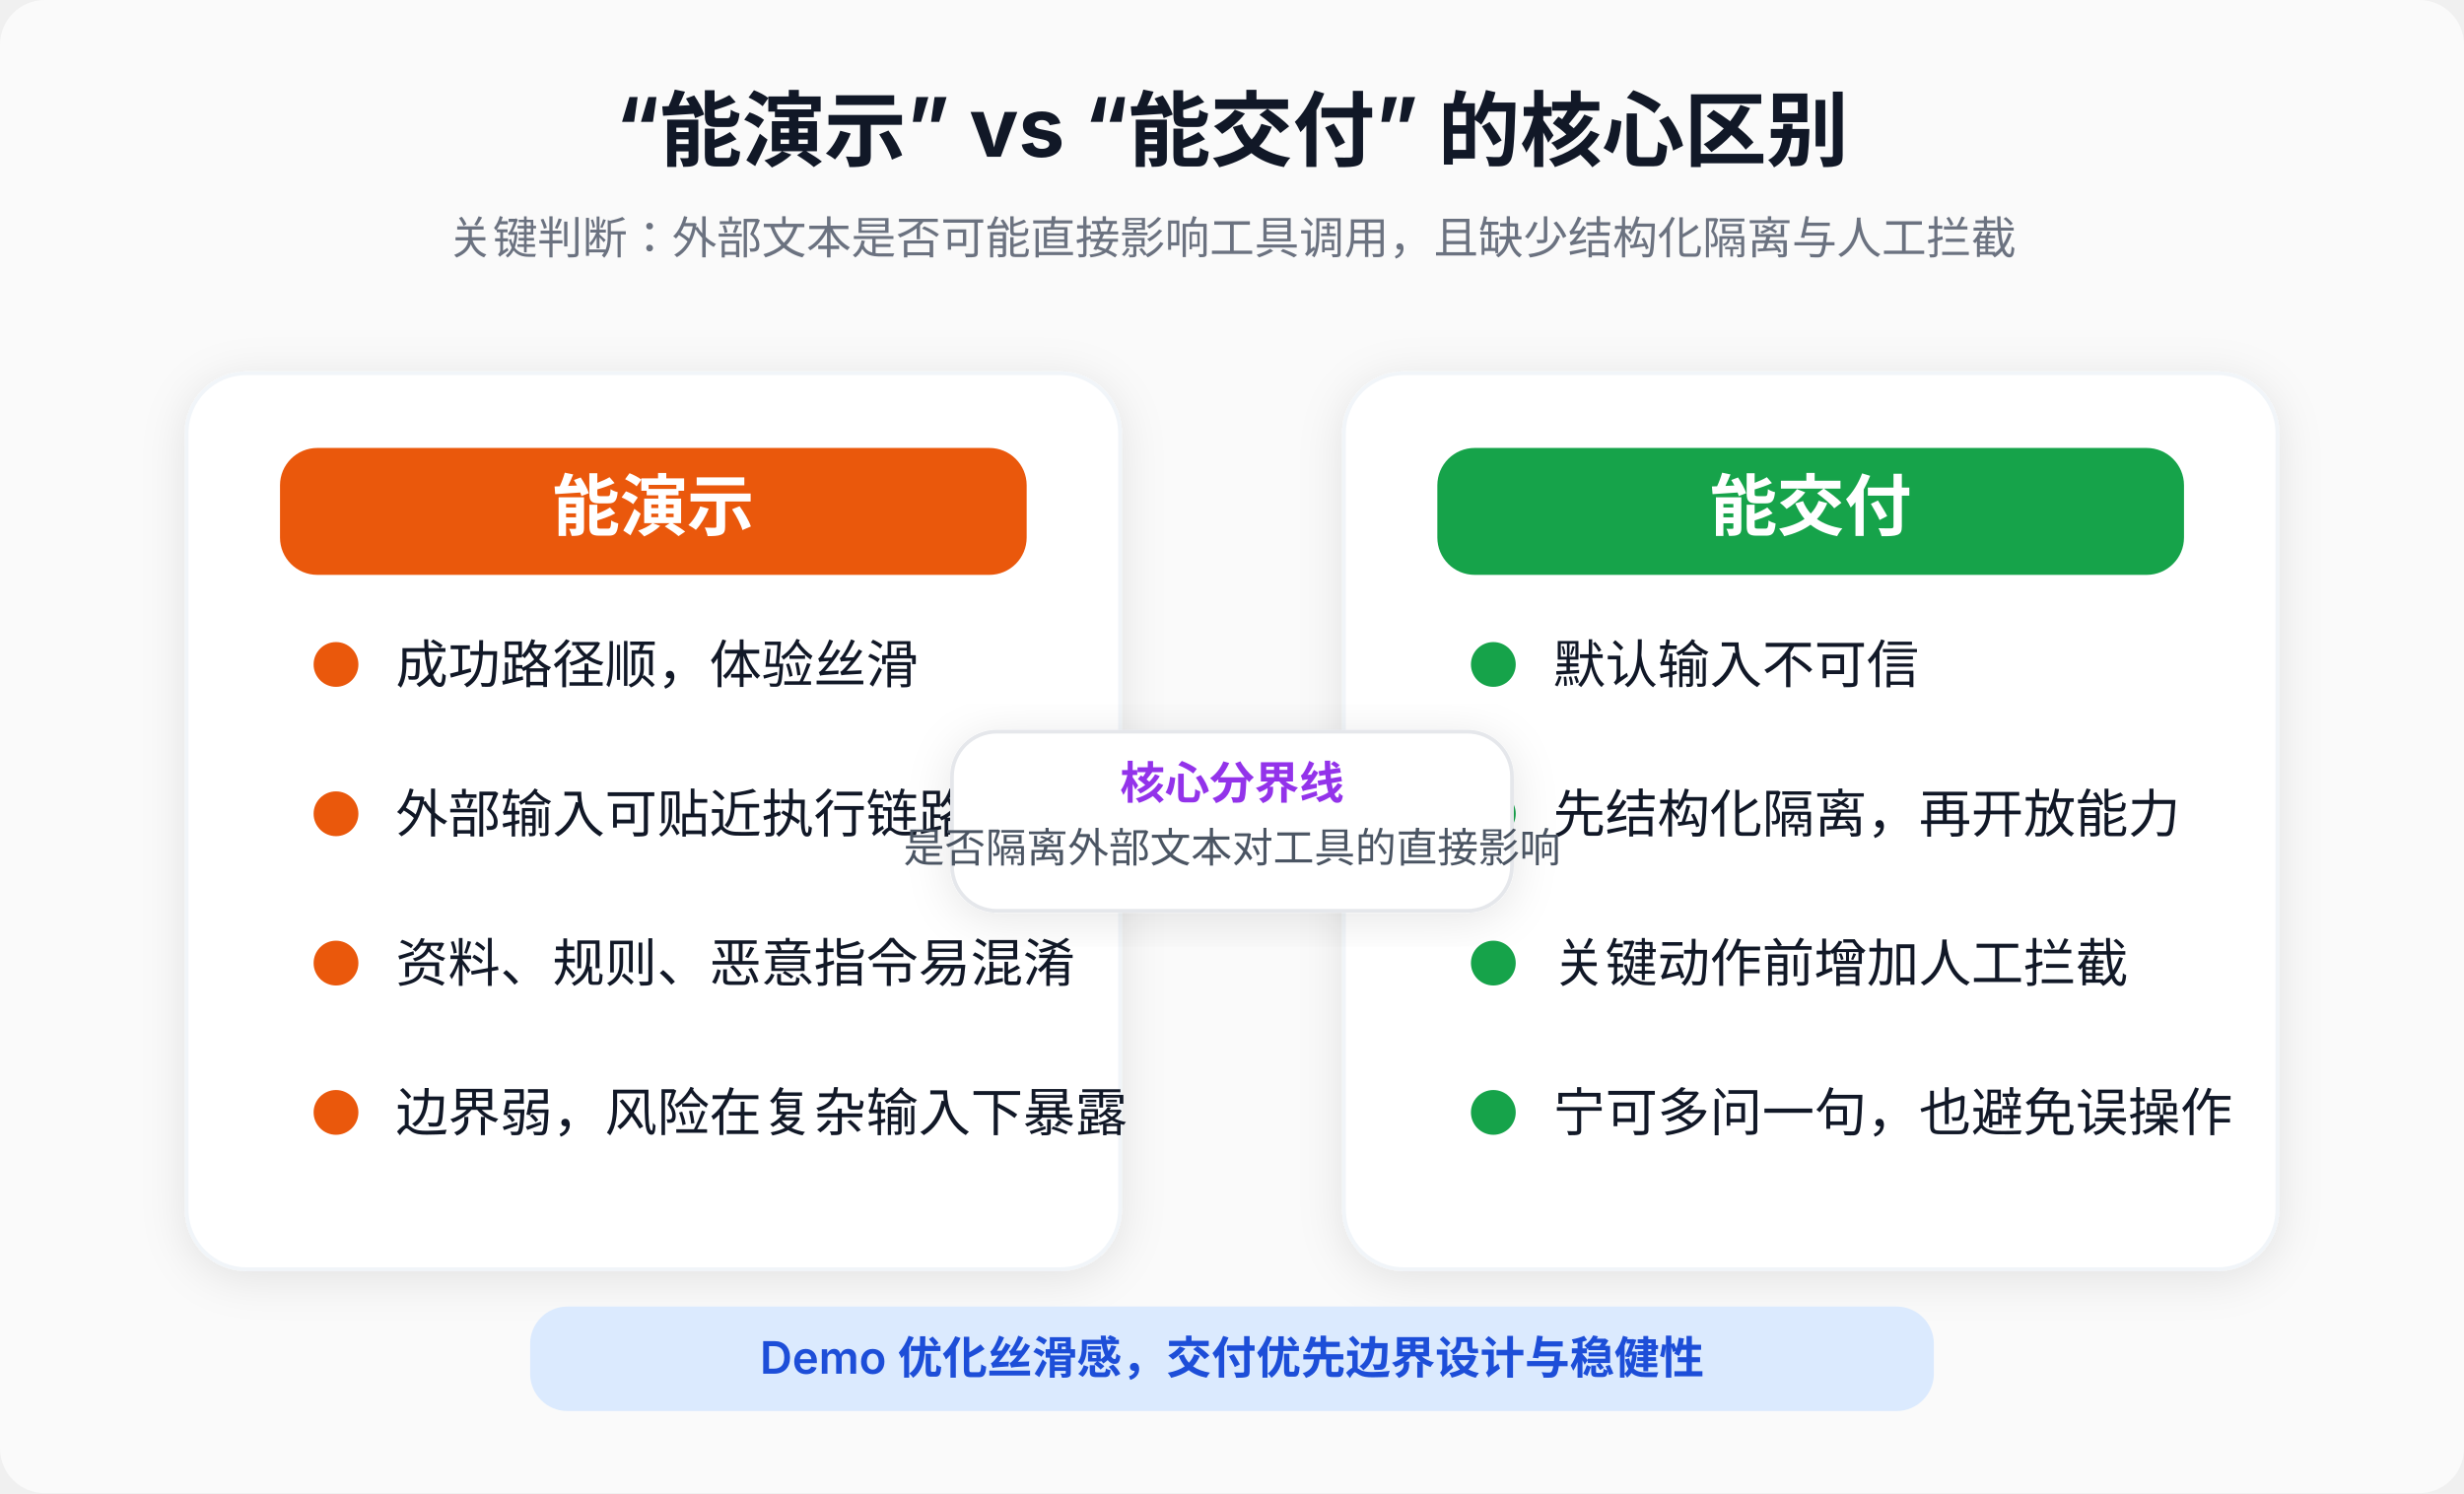
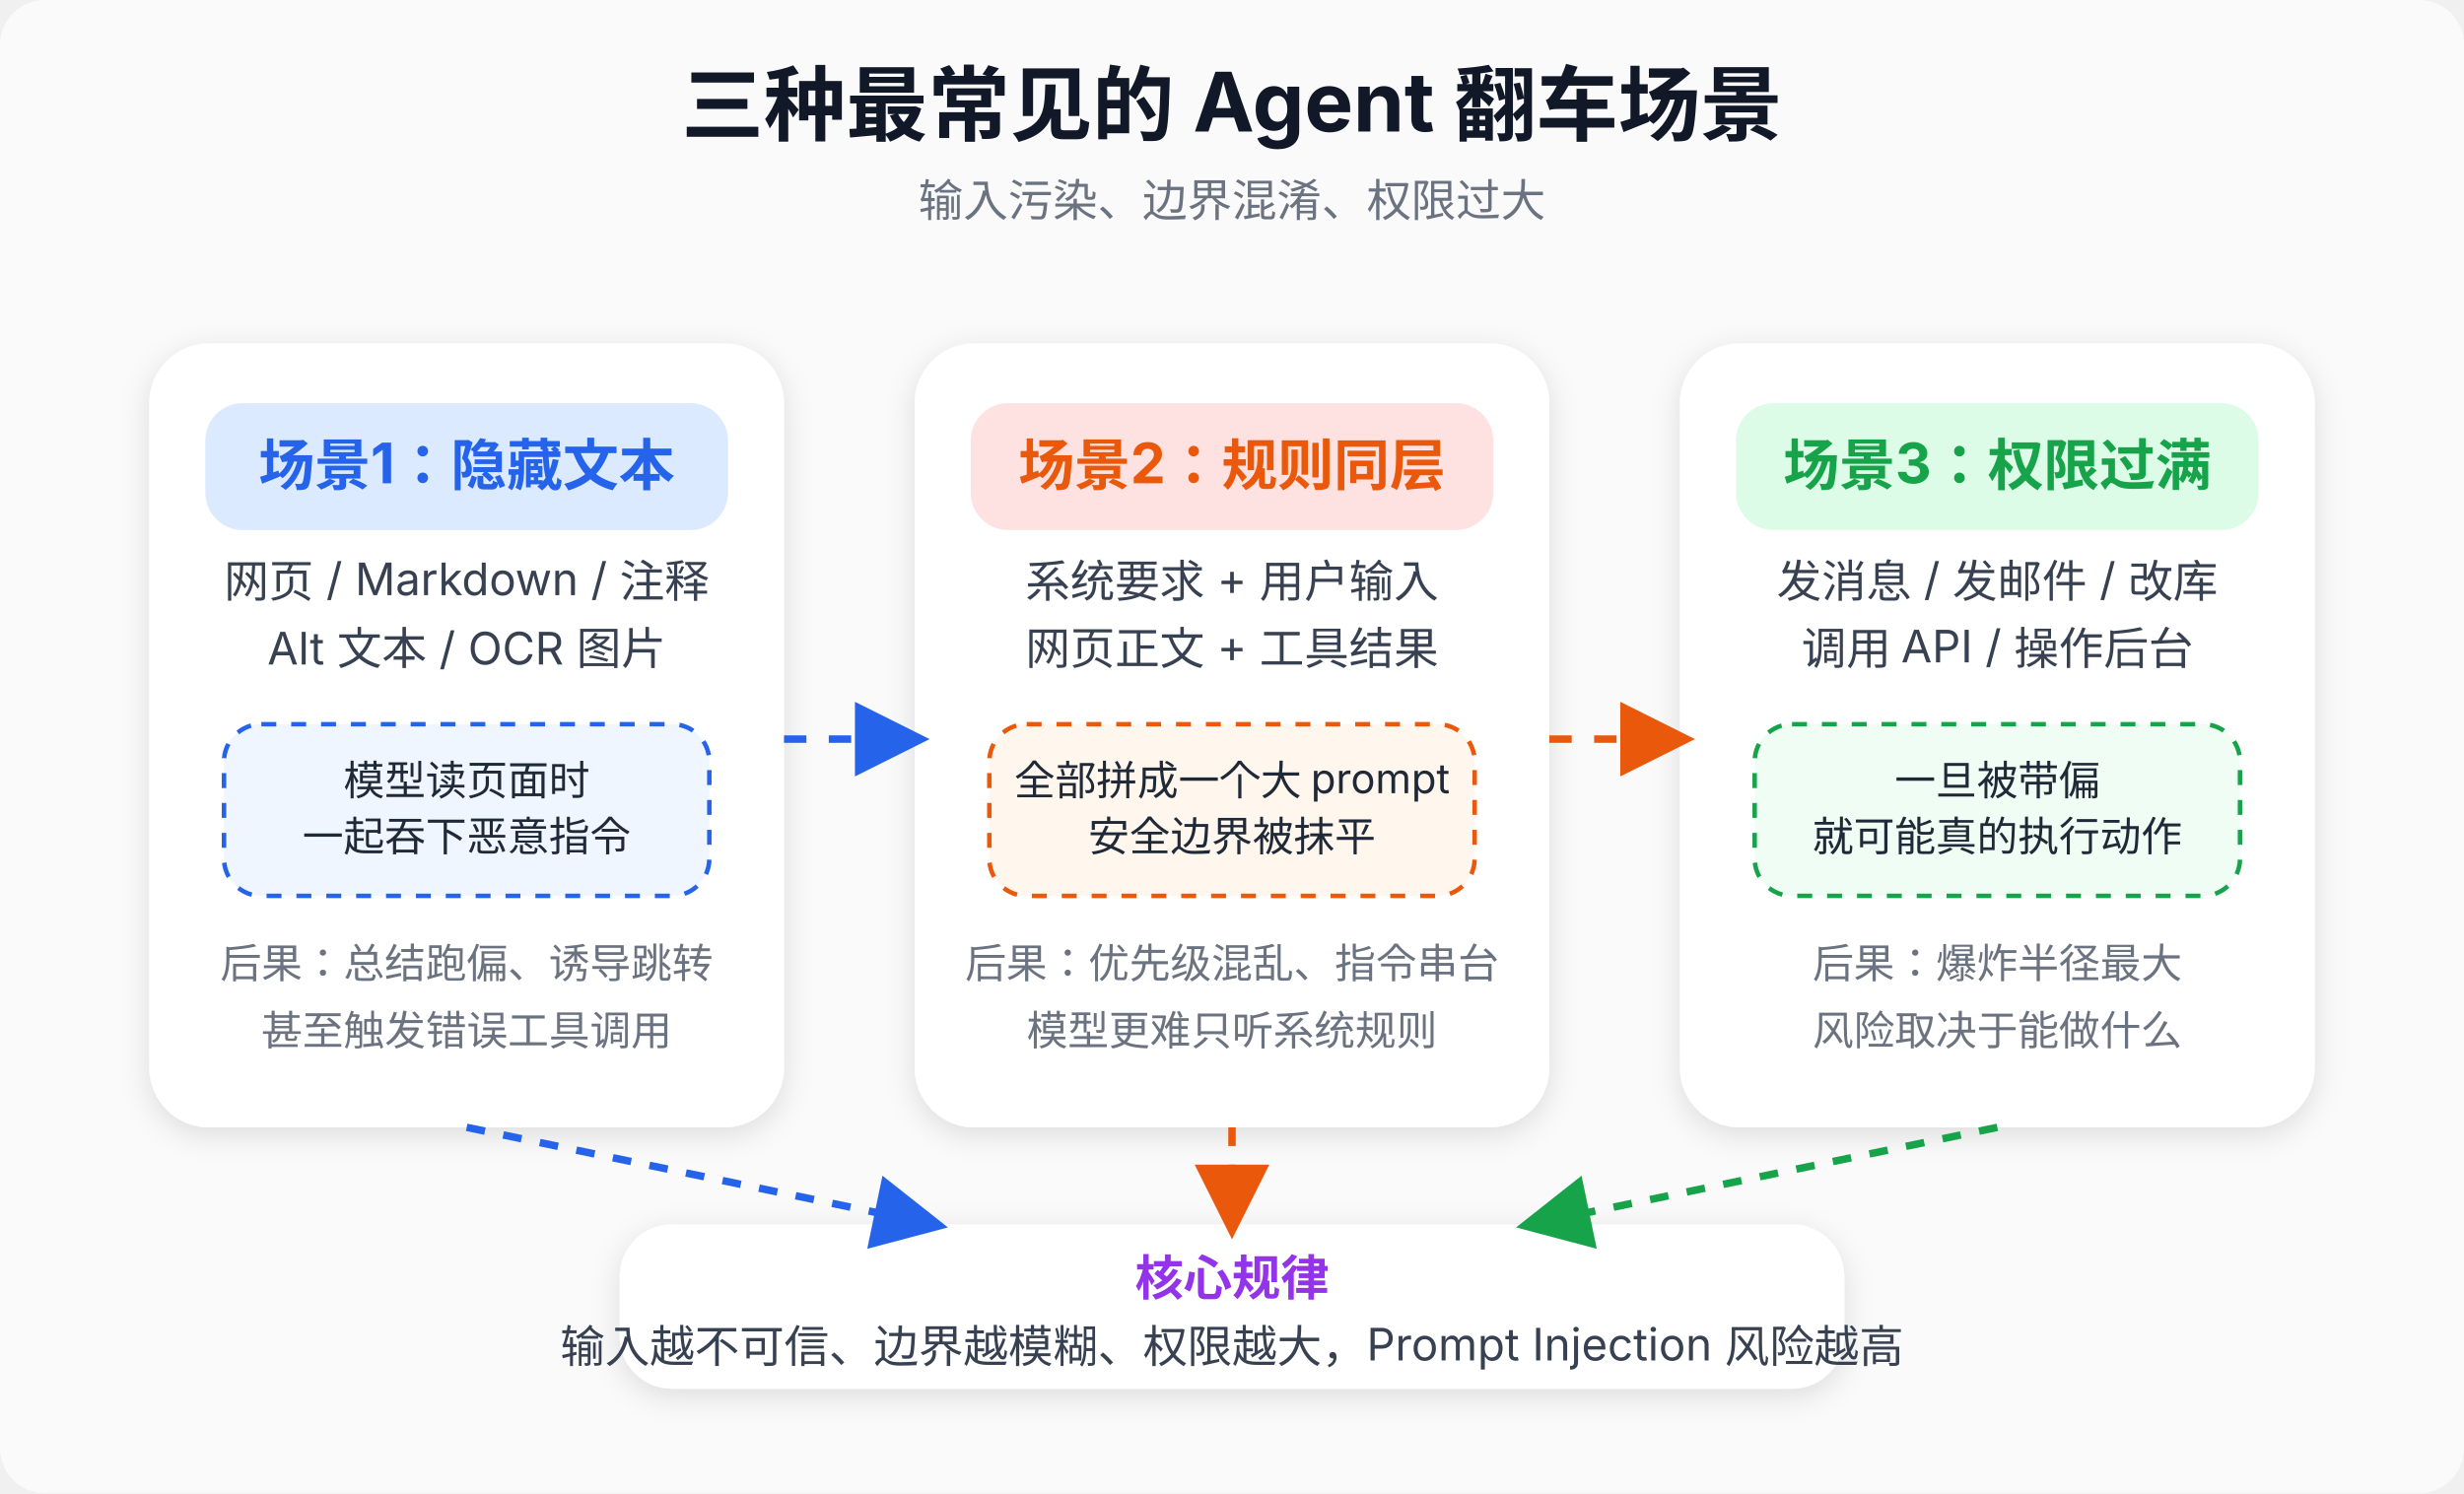
<svg xmlns="http://www.w3.org/2000/svg" viewBox="0 0 660 400" width="660" height="400">
  <rect x="0" y="0" width="660" height="400" rx="12" fill="#FAFAFA" />
  <defs>
    <filter id="shadow" x="-20%" y="-20%" width="140%" height="140%">
-       <feDropShadow dx="0" dy="2" stdDeviation="6" flood-color="#000000" flood-opacity="0.10" />
+       <feDropShadow dx="0" dy="2" stdDeviation="4" flood-color="#000000" flood-opacity="0.12" />
    </filter>
+     <marker id="arrowBlue" markerWidth="10" markerHeight="10" refX="8" refY="5" orient="auto">
+       <path d="M0,0 L10,5 L0,10 Z" fill="#2563EB" />
+     </marker>
+     <marker id="arrowOrange" markerWidth="10" markerHeight="10" refX="8" refY="5" orient="auto">
+       <path d="M0,0 L10,5 L0,10 Z" fill="#EA580C" />
+     </marker>
+     <marker id="arrowGreen" markerWidth="10" markerHeight="10" refX="8" refY="5" orient="auto">
+       <path d="M0,0 L10,5 L0,10 Z" fill="#16A34A" />
+     </marker>
  </defs>
-   <text x="330" y="42" text-anchor="middle" font-family="-apple-system, 'Segoe UI', sans-serif" font-size="22" font-weight="700" fill="#111827">“能演示” vs “能交付” 的核心区别</text>
-   <text x="330" y="68" text-anchor="middle" font-family="-apple-system, 'Segoe UI', sans-serif" font-size="12" fill="#6B7280">关键判断：外部文本是否可能直接影响工具调用，且缺少结构化隔离与人工拦截</text>
-   <rect x="50" y="100" width="250" height="240" rx="16" fill="#FFFFFF" filter="url(#shadow)" stroke="#F1F5F9" />
-   <rect x="360" y="100" width="250" height="240" rx="16" fill="#FFFFFF" filter="url(#shadow)" stroke="#F1F5F9" />
-   <rect x="75" y="120" width="200" height="34" rx="10" fill="#EA580C" />
-   <text x="175" y="142" text-anchor="middle" font-family="-apple-system, 'Segoe UI', sans-serif" font-size="18" font-weight="700" fill="#FFFFFF">能演示</text>
-   <rect x="385" y="120" width="200" height="34" rx="10" fill="#16A34A" />
-   <text x="485" y="142" text-anchor="middle" font-family="-apple-system, 'Segoe UI', sans-serif" font-size="18" font-weight="700" fill="#FFFFFF">能交付</text>
-   <circle cx="90" cy="178" r="6" fill="#EA580C" />
-   <text x="106" y="183" font-family="-apple-system, 'Segoe UI', sans-serif" font-size="14" fill="#111827">成功路径顺，体验丝滑</text>
-   <circle cx="90" cy="218" r="6" fill="#EA580C" />
-   <text x="106" y="223" font-family="-apple-system, 'Segoe UI', sans-serif" font-size="14" fill="#111827">外部输入可贴近执行链路</text>
-   <circle cx="90" cy="258" r="6" fill="#EA580C" />
-   <text x="106" y="263" font-family="-apple-system, 'Segoe UI', sans-serif" font-size="14" fill="#111827">资料、规则、恶意指令易混淆</text>
-   <circle cx="90" cy="298" r="6" fill="#EA580C" />
-   <text x="106" y="303" font-family="-apple-system, 'Segoe UI', sans-serif" font-size="14" fill="#111827">边界弱，风险在复杂输入下暴露</text>
-   <circle cx="400" cy="178" r="6" fill="#16A34A" />
-   <text x="416" y="183" font-family="-apple-system, 'Segoe UI', sans-serif" font-size="14" fill="#111827">默认输入不可信</text>
-   <circle cx="400" cy="218" r="6" fill="#16A34A" />
-   <text x="416" y="223" font-family="-apple-system, 'Segoe UI', sans-serif" font-size="14" fill="#111827">先结构化隔离，再开放能力</text>
-   <circle cx="400" cy="258" r="6" fill="#16A34A" />
-   <text x="416" y="263" font-family="-apple-system, 'Segoe UI', sans-serif" font-size="14" fill="#111827">关键动作前增加人工拦截</text>
-   <circle cx="400" cy="298" r="6" fill="#16A34A" />
-   <text x="416" y="303" font-family="-apple-system, 'Segoe UI', sans-serif" font-size="14" fill="#111827">宁可多问一句，也避免误操作</text>
-   <line x1="300" y1="220" x2="360" y2="220" stroke="#9333EA" stroke-width="2" stroke-dasharray="6 6" />
-   <polygon points="360,220 350,214 350,226" fill="#9333EA" />
-   <rect x="255" y="196" width="150" height="48" rx="12" fill="#FFFFFF" stroke="#E5E7EB" filter="url(#shadow)" />
-   <text x="330" y="214" text-anchor="middle" font-family="-apple-system, 'Segoe UI', sans-serif" font-size="12" font-weight="600" fill="#9333EA">核心分界线</text>
-   <text x="330" y="231" text-anchor="middle" font-family="-apple-system, 'Segoe UI', sans-serif" font-size="11" fill="#4B5563">是否隔离外部文本对工具的直接影响</text>
-   <rect x="142" y="350" width="376" height="28" rx="10" fill="#DBEAFE" />
-   <text x="330" y="368" text-anchor="middle" font-family="-apple-system, 'Segoe UI', sans-serif" font-size="12" font-weight="600" fill="#1D4ED8">Demo 优化丝滑感，交付优先边界设计与稳健性</text>
+   <text x="330" y="36" text-anchor="middle" font-family="-apple-system, 'Segoe UI', sans-serif" font-size="22" font-weight="700" fill="#111827">三种最常见的 Agent 翻车场景</text>
+   <text x="330" y="58" text-anchor="middle" font-family="-apple-system, 'Segoe UI', sans-serif" font-size="12" fill="#6B7280">输入污染、边界混淆、权限过大</text>
+   <rect x="40" y="92" width="170" height="210" rx="16" fill="#FFFFFF" filter="url(#shadow)" />
+   <rect x="55" y="108" width="140" height="34" rx="10" fill="#DBEAFE" />
+   <text x="125" y="130" text-anchor="middle" font-family="-apple-system, 'Segoe UI', sans-serif" font-size="15" font-weight="700" fill="#2563EB">场景1：隐藏文本</text>
+   <text x="125" y="160" text-anchor="middle" font-family="-apple-system, 'Segoe UI', sans-serif" font-size="12" fill="#374151">网页 / Markdown / 注释</text>
+   <text x="125" y="178" text-anchor="middle" font-family="-apple-system, 'Segoe UI', sans-serif" font-size="12" fill="#374151">Alt 文本 / OCR 图片</text>
+   <rect x="60" y="194" width="130" height="46" rx="10" fill="#EFF6FF" stroke="#2563EB" stroke-width="1.2" stroke-dasharray="4 4" />
+   <text x="125" y="213" text-anchor="middle" font-family="-apple-system, 'Segoe UI', sans-serif" font-size="11" fill="#1F2937">模型读页面时</text>
+   <text x="125" y="228" text-anchor="middle" font-family="-apple-system, 'Segoe UI', sans-serif" font-size="11" fill="#1F2937">一起吞下恶意指令</text>
+   <text x="125" y="262" text-anchor="middle" font-family="-apple-system, 'Segoe UI', sans-serif" font-size="11" fill="#6B7280">后果：总结跑偏、诱导跳转</text>
+   <text x="125" y="280" text-anchor="middle" font-family="-apple-system, 'Segoe UI', sans-serif" font-size="11" fill="#6B7280">甚至触发错误工具调用</text>
+   <rect x="245" y="92" width="170" height="210" rx="16" fill="#FFFFFF" filter="url(#shadow)" />
+   <rect x="260" y="108" width="140" height="34" rx="10" fill="#FEE2E2" />
+   <text x="330" y="130" text-anchor="middle" font-family="-apple-system, 'Segoe UI', sans-serif" font-size="15" font-weight="700" fill="#EA580C">场景2：规则同层</text>
+   <text x="330" y="160" text-anchor="middle" font-family="-apple-system, 'Segoe UI', sans-serif" font-size="12" fill="#374151">系统要求 + 用户输入</text>
+   <text x="330" y="178" text-anchor="middle" font-family="-apple-system, 'Segoe UI', sans-serif" font-size="12" fill="#374151">网页正文 + 工具结果</text>
+   <rect x="265" y="194" width="130" height="46" rx="10" fill="#FFF7ED" stroke="#EA580C" stroke-width="1.2" stroke-dasharray="4 4" />
+   <text x="330" y="213" text-anchor="middle" font-family="-apple-system, 'Segoe UI', sans-serif" font-size="11" fill="#1F2937">全部拼成一个大 prompt</text>
+   <text x="330" y="228" text-anchor="middle" font-family="-apple-system, 'Segoe UI', sans-serif" font-size="11" fill="#1F2937">安全边界被抹平</text>
+   <text x="330" y="262" text-anchor="middle" font-family="-apple-system, 'Segoe UI', sans-serif" font-size="11" fill="#6B7280">后果：优先级混乱、指令串台</text>
+   <text x="330" y="280" text-anchor="middle" font-family="-apple-system, 'Segoe UI', sans-serif" font-size="11" fill="#6B7280">模型更难只听系统规则</text>
+   <rect x="450" y="92" width="170" height="210" rx="16" fill="#FFFFFF" filter="url(#shadow)" />
+   <rect x="465" y="108" width="140" height="34" rx="10" fill="#DCFCE7" />
+   <text x="535" y="130" text-anchor="middle" font-family="-apple-system, 'Segoe UI', sans-serif" font-size="15" font-weight="700" fill="#16A34A">场景3：权限过满</text>
+   <text x="535" y="160" text-anchor="middle" font-family="-apple-system, 'Segoe UI', sans-serif" font-size="12" fill="#374151">发消息 / 发邮件 / 改库</text>
+   <text x="535" y="178" text-anchor="middle" font-family="-apple-system, 'Segoe UI', sans-serif" font-size="12" fill="#374151">调用 API / 操作后台</text>
+   <rect x="470" y="194" width="130" height="46" rx="10" fill="#F0FDF4" stroke="#16A34A" stroke-width="1.2" stroke-dasharray="4 4" />
+   <text x="535" y="213" text-anchor="middle" font-family="-apple-system, 'Segoe UI', sans-serif" font-size="11" fill="#1F2937">一旦被带偏</text>
+   <text x="535" y="228" text-anchor="middle" font-family="-apple-system, 'Segoe UI', sans-serif" font-size="11" fill="#1F2937">就可能真的执行动作</text>
+   <text x="535" y="262" text-anchor="middle" font-family="-apple-system, 'Segoe UI', sans-serif" font-size="11" fill="#6B7280">后果：爆炸半径最大</text>
+   <text x="535" y="280" text-anchor="middle" font-family="-apple-system, 'Segoe UI', sans-serif" font-size="11" fill="#6B7280">风险取决于能做什么</text>
+   <line x1="210" y1="198" x2="245" y2="198" stroke="#2563EB" stroke-width="2" stroke-dasharray="6 6" marker-end="url(#arrowBlue)" />
+   <line x1="415" y1="198" x2="450" y2="198" stroke="#EA580C" stroke-width="2" stroke-dasharray="6 6" marker-end="url(#arrowOrange)" />
+   <rect x="166" y="328" width="328" height="44" rx="14" fill="#FFFFFF" filter="url(#shadow)" />
+   <text x="330" y="347" text-anchor="middle" font-family="-apple-system, 'Segoe UI', sans-serif" font-size="13" font-weight="700" fill="#9333EA">核心规律</text>
+   <text x="330" y="365" text-anchor="middle" font-family="-apple-system, 'Segoe UI', sans-serif" font-size="12" fill="#374151">输入越不可信、边界越模糊、权限越大，Prompt Injection 风险越高</text>
+   <line x1="125" y1="302" x2="250" y2="328" stroke="#2563EB" stroke-width="2" stroke-dasharray="5 5" marker-end="url(#arrowBlue)" />
+   <line x1="330" y1="302" x2="330" y2="328" stroke="#EA580C" stroke-width="2" stroke-dasharray="5 5" marker-end="url(#arrowOrange)" />
+   <line x1="535" y1="302" x2="410" y2="328" stroke="#16A34A" stroke-width="2" stroke-dasharray="5 5" marker-end="url(#arrowGreen)" />
</svg>
